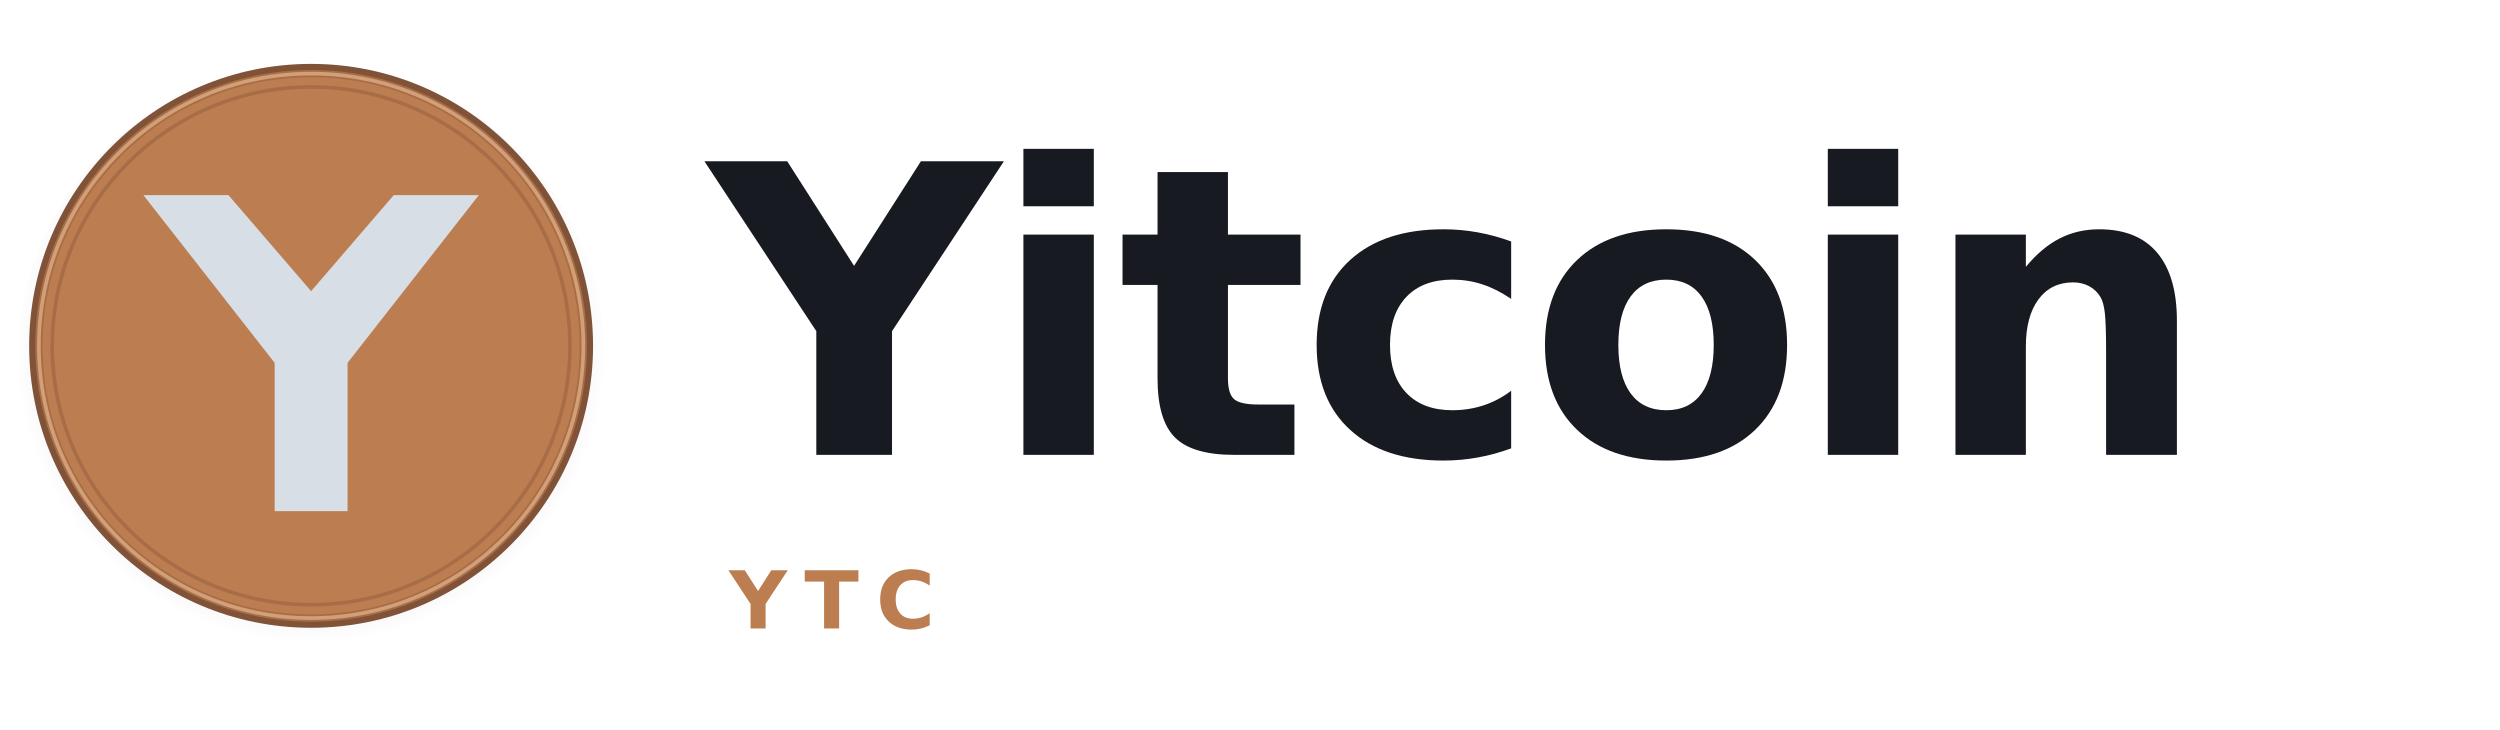
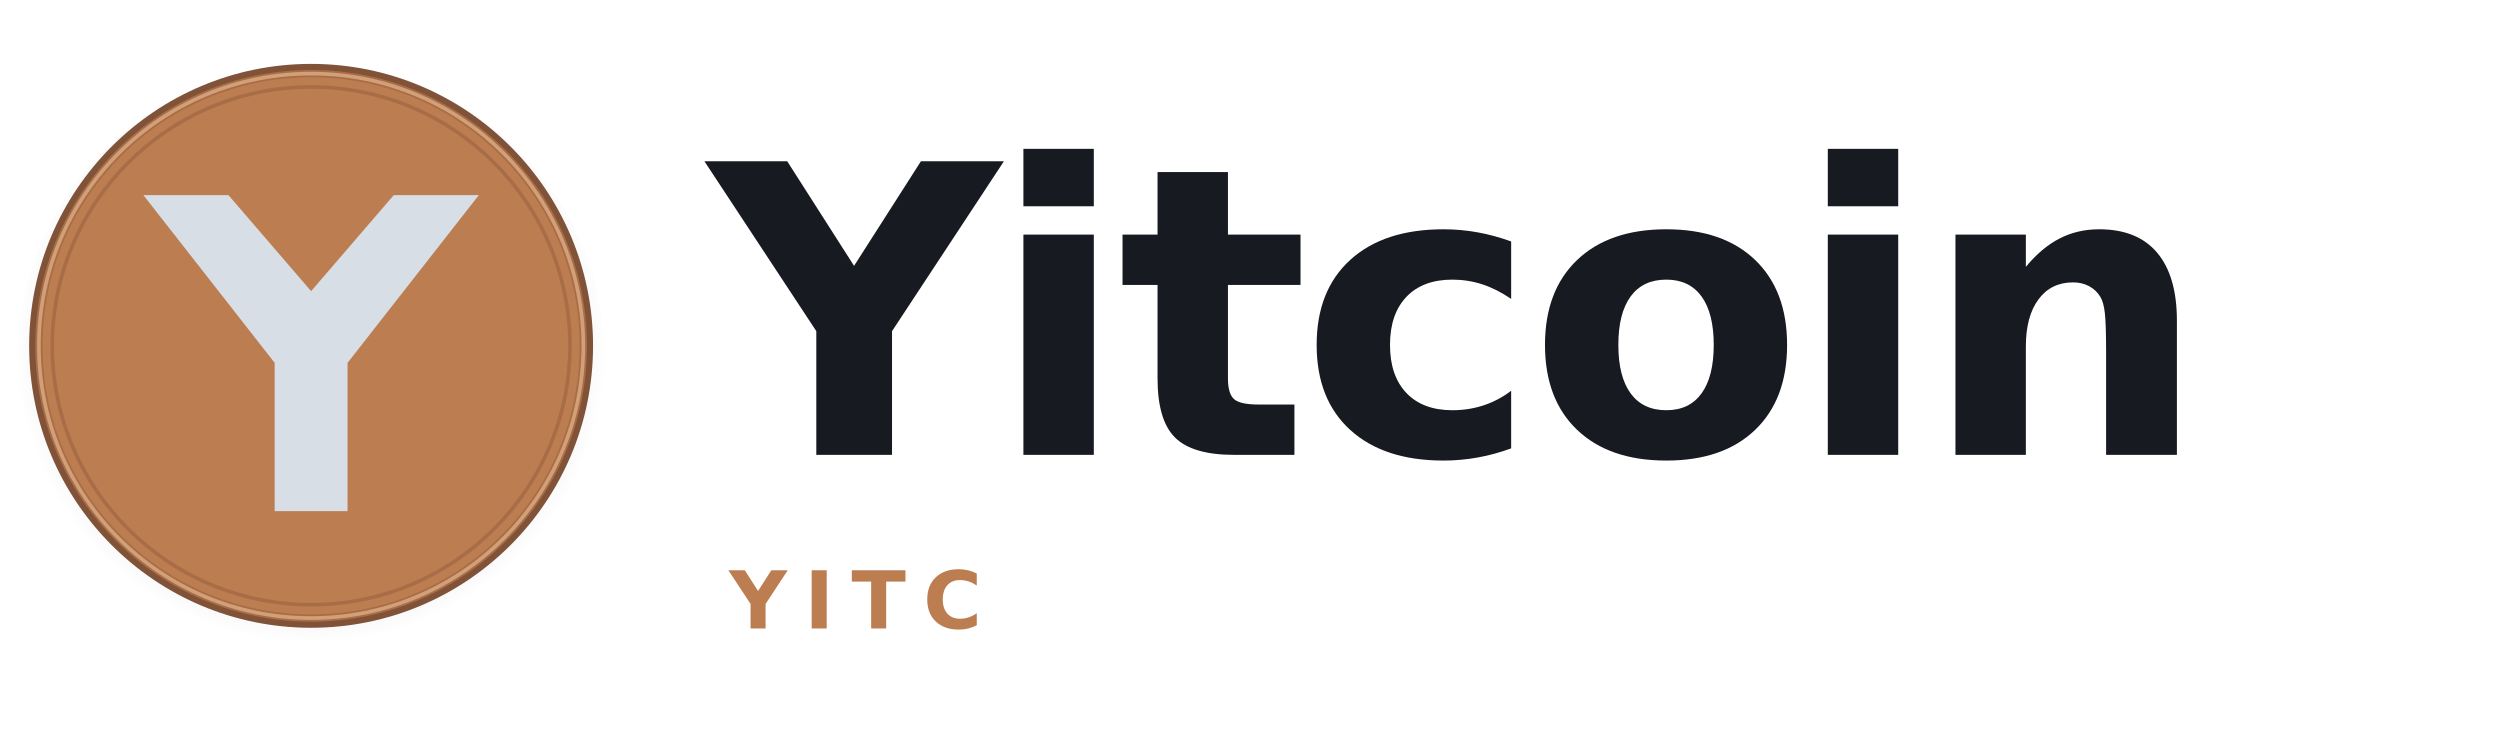
- <svg xmlns="http://www.w3.org/2000/svg" width="720" height="210" viewBox="0 0 720 210" role="img" aria-label="Yitcoin YTC lockup for light backgrounds">
+ <svg xmlns="http://www.w3.org/2000/svg" width="720" height="210" viewBox="0 0 720 210" role="img" aria-label="Yitcoin YITC lockup for light backgrounds">
  <g transform="translate(0 10) scale(.35)">
    <defs>
      <linearGradient id="bronze" x1="0" y1="0" x2="1" y2="1">
        <stop stop-color="#E5B78A" />
        <stop offset=".38" stop-color="#BC7D51" />
        <stop offset=".70" stop-color="#A7653E" />
        <stop offset="1" stop-color="#D99D68" />
      </linearGradient>
      <radialGradient id="coinShadow" cx=".5" cy=".48" r=".5">
        <stop stop-color="#111318" stop-opacity=".22" />
        <stop offset=".72" stop-color="#111318" stop-opacity=".12" />
        <stop offset="1" stop-color="#111318" stop-opacity="0" />
      </radialGradient>
    </defs>
    <ellipse cx="256" cy="267" rx="242" ry="242" fill="url(#coinShadow)" />
    <circle cx="256" cy="256" r="232" fill="#805238" />
    <circle cx="256" cy="256" r="227" fill="#A96D46" />
    <circle cx="256" cy="256" r="221" fill="#BC7D51" />
    <circle cx="256" cy="256" r="224" fill="none" stroke="#F0C59D" stroke-opacity=".58" stroke-width="3" />
    <circle cx="256" cy="256" r="213" fill="none" stroke="#75472F" stroke-opacity=".28" stroke-width="3" />
    <path d="M118 132H188L256 211L324 132H394L286 270V392H226V270Z" fill="#D7DEE6" />
  </g>
  <path d="M-20 1493H401L741 961L1081 1493H1503L934 629V0H549V629Z" transform="translate(204.000 131) scale(0.056641 -0.056641)" fill="#171A20" />
  <path d="M172 1120H530V0H172ZM172 1556H530V1264H172Z" transform="translate(284.998 131) scale(0.056641 -0.056641)" fill="#171A20" />
  <path d="M563 1438V1120H932V864H563V389Q563 311 594.0 283.5Q625 256 717 256H901V0H594Q382 0 293.5 88.5Q205 177 205 389V864H27V1120H205V1438Z" transform="translate(321.760 131) scale(0.056641 -0.056641)" fill="#171A20" />
  <path d="M1077 1085V793Q1004 843 930.5 867.0Q857 891 778 891Q628 891 544.5 803.5Q461 716 461 559Q461 402 544.5 314.5Q628 227 778 227Q862 227 937.5 252.0Q1013 277 1077 326V33Q993 2 906.5 -13.5Q820 -29 733 -29Q430 -29 259.0 126.5Q88 282 88 559Q88 836 259.0 991.5Q430 1147 733 1147Q821 1147 906.5 1131.5Q992 1116 1077 1085Z" transform="translate(374.211 131) scale(0.056641 -0.056641)" fill="#171A20" />
  <path d="M705 891Q586 891 523.5 805.5Q461 720 461 559Q461 398 523.5 312.5Q586 227 705 227Q822 227 884.0 312.5Q946 398 946 559Q946 720 884.0 805.5Q822 891 705 891ZM705 1147Q994 1147 1156.5 991.0Q1319 835 1319 559Q1319 283 1156.5 127.0Q994 -29 705 -29Q415 -29 251.5 127.0Q88 283 88 559Q88 835 251.5 991.0Q415 1147 705 1147Z" transform="translate(439.973 131) scale(0.056641 -0.056641)" fill="#171A20" />
  <path d="M172 1120H530V0H172ZM172 1556H530V1264H172Z" transform="translate(516.666 131) scale(0.056641 -0.056641)" fill="#171A20" />
  <path d="M1298 682V0H938V111V522Q938 667 931.5 722.0Q925 777 909 803Q888 838 852.0 857.5Q816 877 770 877Q658 877 594.0 790.5Q530 704 530 551V0H172V1120H530V956Q611 1054 702.0 1100.5Q793 1147 903 1147Q1097 1147 1197.5 1028.0Q1298 909 1298 682Z" transform="translate(553.428 131) scale(0.056641 -0.056641)" fill="#171A20" />
  <path d="M-20 1493H401L741 961L1081 1493H1503L934 629V0H549V629Z" transform="translate(210.000 181) scale(0.01123 -0.01123)" fill="#BC7D51" />
-   <path d="M10 1493H1386V1202H891V0H506V1202H10Z" transform="translate(231.655 181) scale(0.01123 -0.01123)" fill="#BC7D51" />
-   <path d="M1372 82Q1266 27 1151.0 -1.0Q1036 -29 911 -29Q538 -29 320.0 179.5Q102 388 102 745Q102 1103 320.0 1311.5Q538 1520 911 1520Q1036 1520 1151.0 1492.0Q1266 1464 1372 1409V1100Q1265 1173 1161.0 1207.0Q1057 1241 942 1241Q736 1241 618.0 1109.0Q500 977 500 745Q500 514 618.0 382.0Q736 250 942 250Q1057 250 1161.0 284.0Q1265 318 1372 391Z" transform="translate(252.344 181) scale(0.01123 -0.01123)" fill="#BC7D51" />
+   <path d="M188 1493H573V0H188Z" transform="translate(231.655 181) scale(0.01123 -0.01123)" fill="#BC7D51" />
+   <path d="M10 1493H1386V1202H891V0H506V1202H10Z" transform="translate(245.212 181) scale(0.01123 -0.01123)" fill="#BC7D51" />
+   <path d="M1372 82Q1266 27 1151.0 -1.0Q1036 -29 911 -29Q538 -29 320.0 179.5Q102 388 102 745Q102 1103 320.0 1311.5Q538 1520 911 1520Q1036 1520 1151.0 1492.0Q1266 1464 1372 1409V1100Q1265 1173 1161.0 1207.0Q1057 1241 942 1241Q736 1241 618.0 1109.0Q500 977 500 745Q500 514 618.0 382.0Q736 250 942 250Q1057 250 1161.0 284.0Q1265 318 1372 391Z" transform="translate(265.901 181) scale(0.01123 -0.01123)" fill="#BC7D51" />
</svg>
